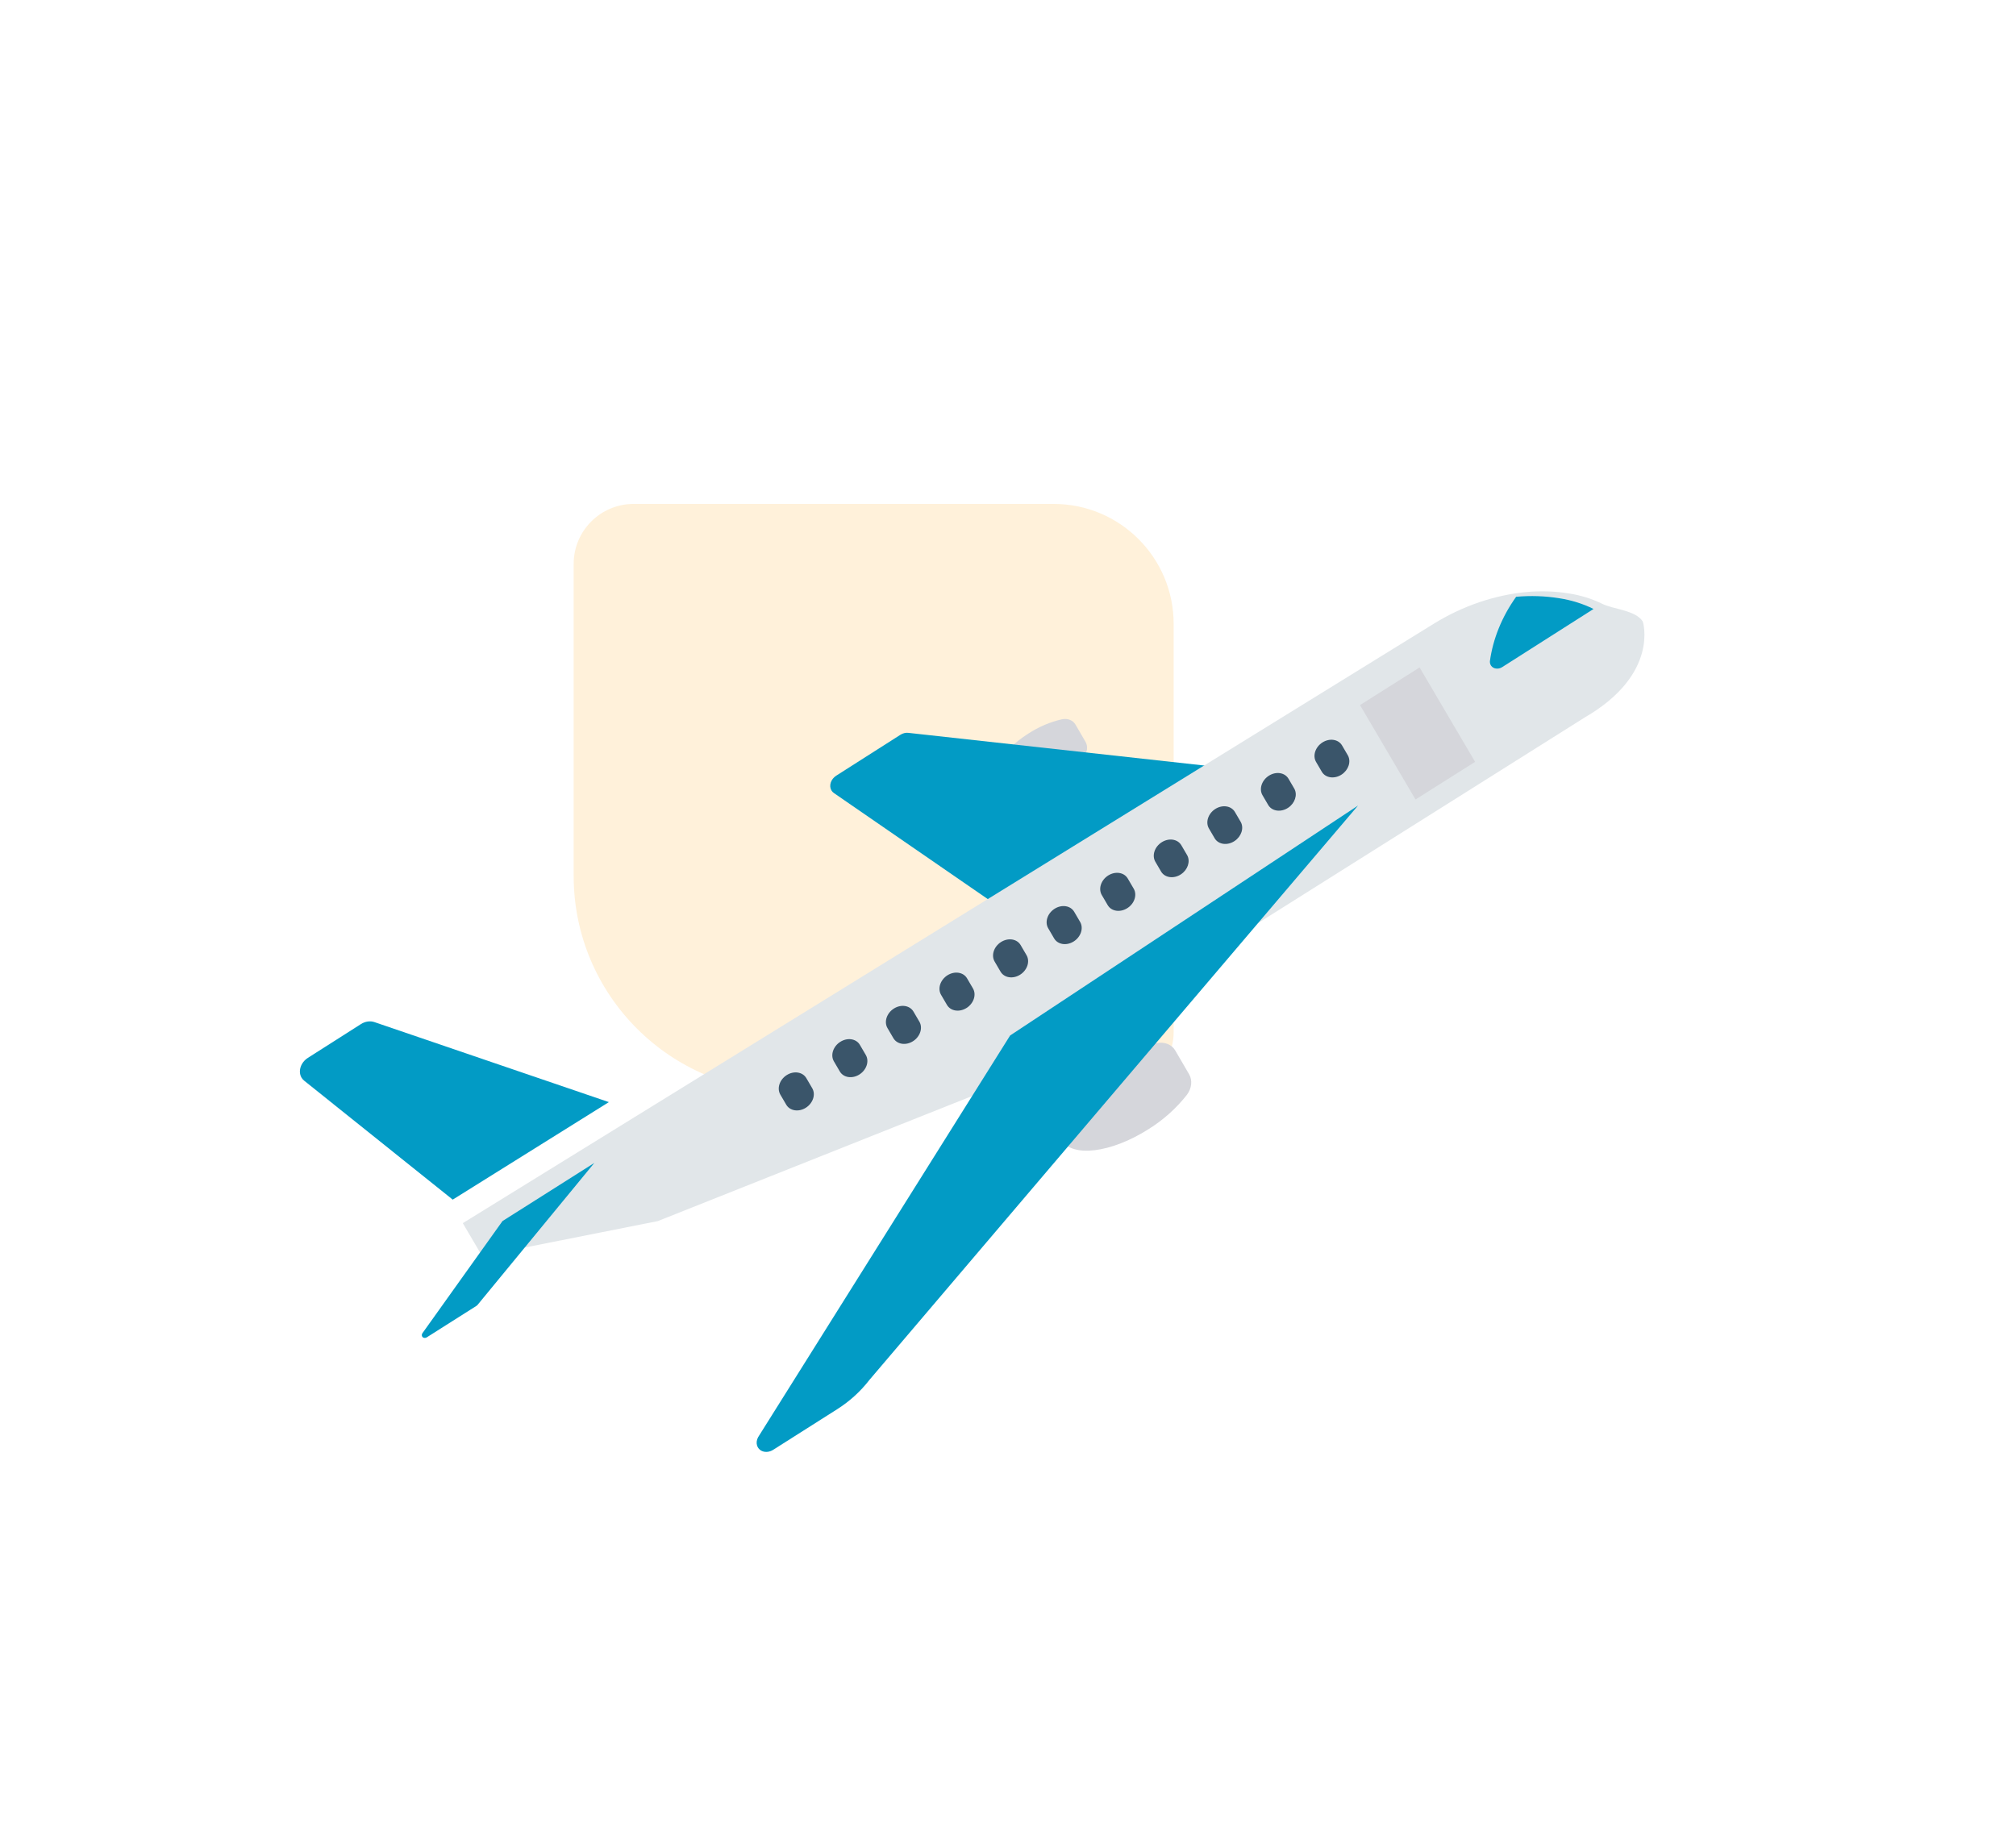
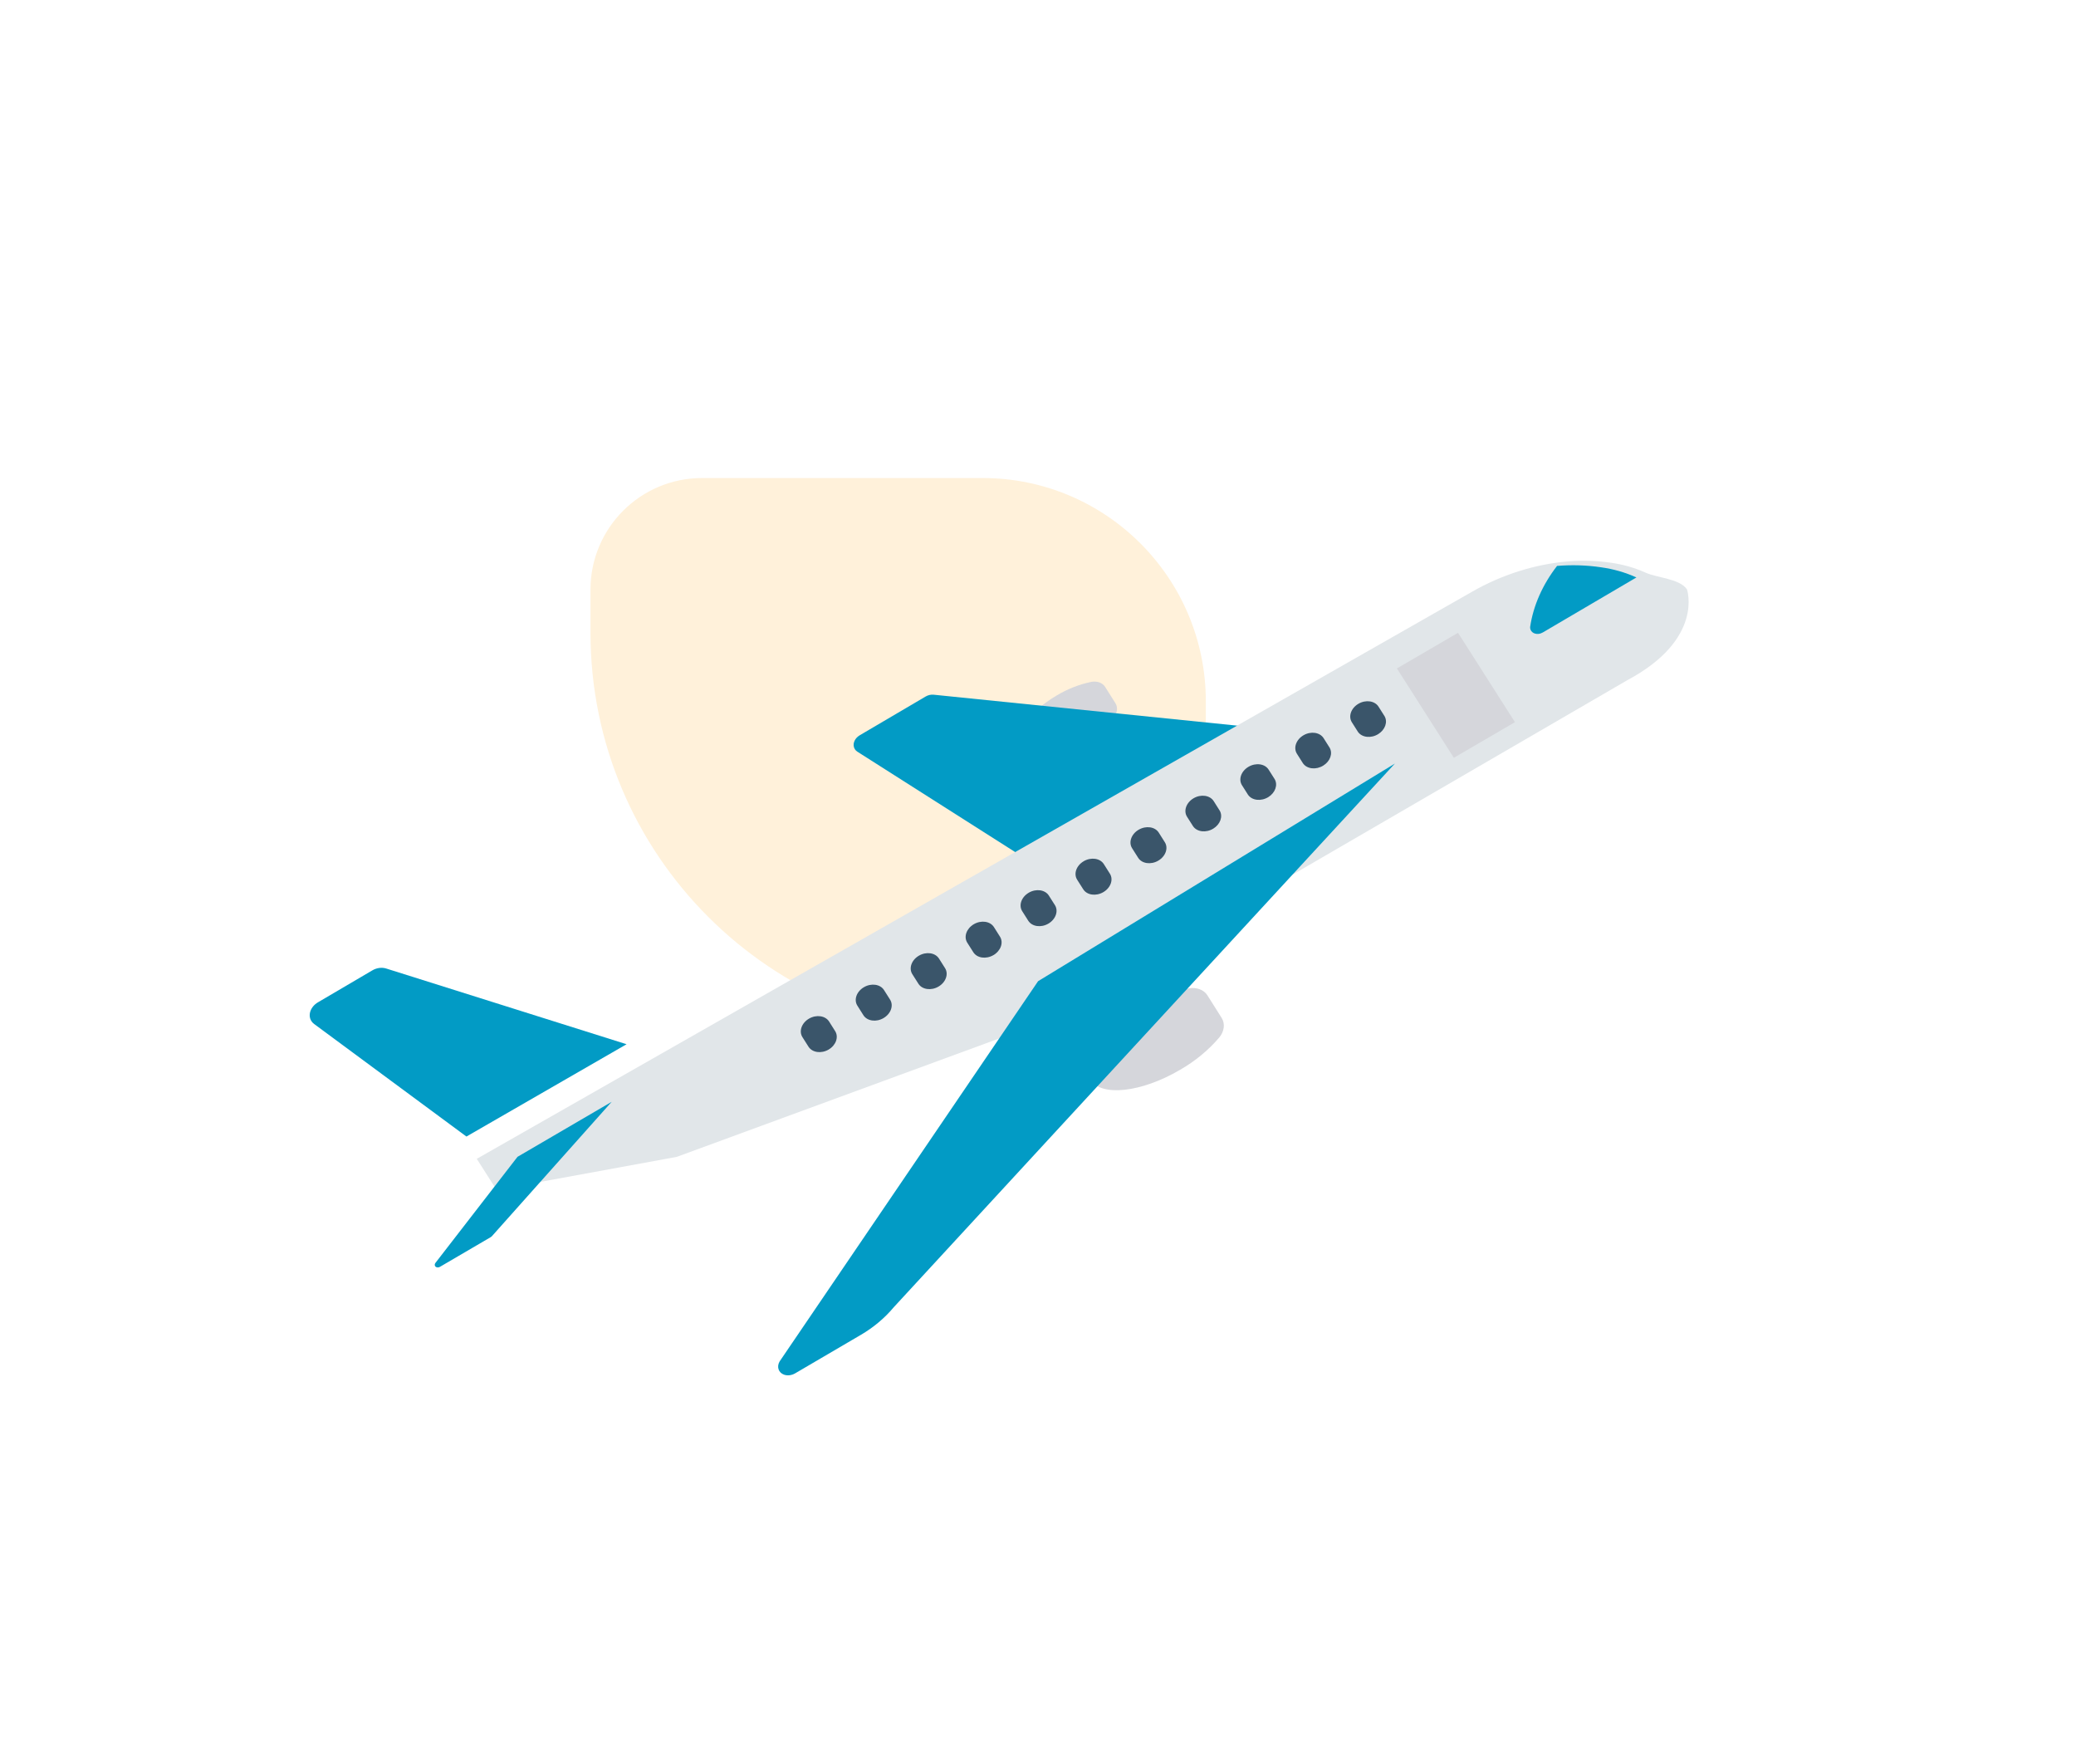
- <svg xmlns="http://www.w3.org/2000/svg" width="168" height="154" viewBox="0 0 168 154" fill="none">
-   <path d="M47.805 73C47.805 82.941 55.864 91 65.805 91L92.805 91C95.567 91 97.805 88.761 97.805 86L97.805 52C97.805 46.477 93.328 42 87.805 42L52.805 42C50.044 42 47.805 44.239 47.805 47L47.805 73Z" fill="#FFF1DA" />
-   <path d="M96.389 86.941C95.031 87.246 93.708 87.809 92.502 88.597C89.361 90.598 87.534 93.455 88.421 94.977C89.308 96.499 92.573 96.109 95.714 94.108C96.936 93.349 98.021 92.378 98.903 91.256C99.312 90.714 99.386 90.038 99.091 89.533L97.939 87.556C97.645 87.049 97.037 86.809 96.389 86.941Z" fill="#D5D6DB" />
-   <path d="M88.502 59.948C87.517 60.169 86.558 60.578 85.683 61.149C83.407 62.6 82.081 64.671 82.723 65.774C83.366 66.877 85.734 66.594 88.011 65.143C88.897 64.592 89.684 63.888 90.324 63.074C90.62 62.681 90.673 62.192 90.459 61.826L89.625 60.394C89.413 60.027 88.972 59.852 88.502 59.948Z" fill="#D5D6DB" />
-   <path d="M75.688 61.079C75.469 61.054 75.235 61.113 75.032 61.242L69.684 64.65C69.237 64.935 69.058 65.482 69.284 65.873C69.336 65.963 69.407 66.039 69.494 66.098L82.675 75.183L100.509 63.819L75.688 61.079Z" fill="#029BC5" />
-   <path d="M132.065 59.794L83.533 90.346L54.82 101.772L40.177 104.682L38.566 101.945L119.461 51.998C121.872 50.504 124.558 49.586 127.246 49.339C128.424 49.237 129.587 49.276 130.708 49.455C131.702 49.606 132.645 49.896 133.508 50.319C134.472 50.797 136.307 50.852 136.901 51.805C136.903 51.803 138.305 56.178 132.065 59.794Z" fill="#E1E6E9" />
-   <path d="M84.176 86.304L63.181 119.774C62.919 120.244 63.074 120.77 63.528 120.949C63.807 121.059 64.148 121.016 64.434 120.834L69.778 117.444C70.806 116.791 71.716 115.963 72.452 115.009L113.169 67.14L84.176 86.304Z" fill="#029BC5" />
-   <path d="M31.197 85.186C30.846 85.066 30.43 85.129 30.078 85.353L25.66 88.166C25.058 88.549 24.819 89.285 25.124 89.811C25.183 89.911 25.258 89.999 25.349 90.071L37.726 99.984L50.739 91.856L31.197 85.186Z" fill="#029BC5" />
-   <path d="M41.874 101.771L35.213 111.1C35.115 111.234 35.138 111.403 35.264 111.476C35.355 111.529 35.479 111.519 35.58 111.452L39.708 108.836C39.74 108.815 39.769 108.79 39.793 108.761L49.527 96.926L41.874 101.771Z" fill="#029BC5" />
-   <path d="M129.911 49.857C128.757 49.672 127.559 49.632 126.346 49.739C125.165 51.39 124.411 53.245 124.157 55.118C124.139 55.494 124.442 55.765 124.835 55.723C124.957 55.71 125.079 55.667 125.188 55.598L132.796 50.754C131.906 50.315 130.935 50.013 129.911 49.857Z" fill="#029BC5" />
-   <path d="M113.332 58.765L118.299 55.628L122.926 63.497L117.959 66.634L113.332 58.765Z" fill="#D5D6DB" />
-   <path d="M110.207 61.877C109.608 62.257 109.369 62.986 109.673 63.505L110.165 64.347C110.489 64.854 111.228 64.943 111.816 64.546C112.376 64.168 112.602 63.481 112.332 62.974L111.84 62.133C111.536 61.613 110.805 61.499 110.207 61.877Z" fill="#3A556A" />
-   <path d="M105.742 64.65C105.144 65.029 104.904 65.758 105.208 66.278L105.701 67.12C106.025 67.626 106.764 67.715 107.352 67.319C107.912 66.941 108.137 66.254 107.868 65.747L107.375 64.905C107.071 64.386 106.341 64.272 105.742 64.65Z" fill="#3A556A" />
-   <path d="M101.276 67.423C100.679 67.803 100.44 68.531 100.744 69.05L101.236 69.892C101.56 70.399 102.299 70.488 102.887 70.091C103.447 69.713 103.673 69.026 103.403 68.519L102.911 67.677C102.607 67.158 101.875 67.044 101.276 67.423Z" fill="#3A556A" />
-   <path d="M96.812 70.196C96.214 70.575 95.976 71.303 96.279 71.823L96.772 72.665C97.096 73.171 97.835 73.26 98.423 72.863C98.983 72.486 99.208 71.799 98.939 71.292L98.446 70.45C98.142 69.93 97.411 69.817 96.812 70.196Z" fill="#3A556A" />
-   <path d="M92.348 72.968C91.75 73.348 91.511 74.076 91.815 74.596L92.308 75.438C92.611 75.957 93.343 76.071 93.941 75.692C94.539 75.313 94.778 74.585 94.475 74.066L93.982 73.224C93.679 72.704 92.948 72.589 92.349 72.968C92.349 72.968 92.349 72.968 92.348 72.968Z" fill="#3A556A" />
-   <path d="M87.884 75.741C87.285 76.121 87.047 76.849 87.351 77.368L87.843 78.211C88.147 78.73 88.878 78.844 89.477 78.465C90.075 78.086 90.314 77.358 90.01 76.838L89.518 75.996C89.215 75.476 88.484 75.362 87.885 75.74C87.885 75.74 87.884 75.741 87.884 75.741Z" fill="#3A556A" />
-   <path d="M83.419 78.513C82.821 78.893 82.582 79.621 82.886 80.141L83.379 80.983C83.683 81.502 84.415 81.615 85.013 81.235C85.609 80.856 85.848 80.13 85.545 79.611L85.053 78.769C84.749 78.249 84.018 78.135 83.419 78.513Z" fill="#3A556A" />
-   <path d="M78.954 81.286C78.356 81.666 78.118 82.394 78.422 82.913L78.914 83.756C79.219 84.275 79.95 84.387 80.548 84.008C81.145 83.629 81.383 82.902 81.081 82.383L80.588 81.541C80.285 81.022 79.553 80.907 78.954 81.286Z" fill="#3A556A" />
-   <path d="M74.49 84.058C73.892 84.438 73.653 85.166 73.957 85.686L74.45 86.528C74.754 87.047 75.486 87.159 76.084 86.78C76.68 86.401 76.919 85.674 76.617 85.156L76.124 84.314C75.82 83.794 75.089 83.68 74.49 84.058Z" fill="#3A556A" />
-   <path d="M70.025 86.832C69.426 87.21 69.187 87.939 69.491 88.458L69.492 88.459L69.984 89.301C70.288 89.82 71.02 89.933 71.618 89.553C72.215 89.174 72.453 88.448 72.151 87.929L71.658 87.087C71.355 86.567 70.623 86.453 70.025 86.832Z" fill="#3A556A" />
-   <path d="M65.561 89.603C64.963 89.982 64.724 90.71 65.028 91.23L65.028 91.231L65.521 92.073C65.825 92.592 66.557 92.704 67.155 92.325C67.751 91.946 67.99 91.219 67.688 90.701L67.195 89.859C66.891 89.339 66.16 89.225 65.561 89.603Z" fill="#3A556A" />
+ <svg xmlns="http://www.w3.org/2000/svg" width="93" height="79" viewBox="0 0 93 79" fill="none">
+   <path d="M26.452 28.338C26.452 38.279 34.511 46.338 44.452 46.338L49.018 46.338C51.779 46.338 54.018 44.099 54.018 41.338L54.018 31.412C54.018 25.889 49.54 21.412 44.018 21.412L31.452 21.412C28.691 21.412 26.452 23.65 26.452 26.412L26.452 28.338Z" fill="#FFF1DA" />
+   <path d="M53.237 44.273C52.488 44.428 51.759 44.715 51.094 45.115C49.362 46.133 48.355 47.587 48.844 48.361C49.333 49.135 51.133 48.937 52.865 47.919C53.538 47.533 54.137 47.039 54.623 46.468C54.849 46.192 54.889 45.849 54.726 45.592L54.091 44.586C53.93 44.328 53.594 44.206 53.237 44.273Z" fill="#D5D6DB" />
+   <path d="M48.889 30.542C48.346 30.654 47.817 30.862 47.335 31.153C46.08 31.891 45.349 32.944 45.703 33.505C46.057 34.066 47.363 33.923 48.618 33.185C49.106 32.904 49.54 32.546 49.893 32.132C50.056 31.932 50.086 31.683 49.968 31.497L49.508 30.769C49.391 30.582 49.148 30.493 48.889 30.542Z" fill="#D5D6DB" />
+   <path d="M41.824 31.117C41.703 31.105 41.574 31.134 41.463 31.2L38.514 32.934C38.267 33.078 38.169 33.357 38.294 33.556C38.322 33.602 38.362 33.641 38.409 33.67L45.676 38.292L55.508 32.511L41.824 31.117Z" fill="#029BC5" />
+   <path d="M72.905 30.464L46.149 46.005L30.319 51.818L22.246 53.298L21.358 51.906L65.957 26.498C67.286 25.738 68.767 25.271 70.249 25.145C70.898 25.093 71.539 25.113 72.157 25.204C72.705 25.281 73.225 25.429 73.701 25.643C74.233 25.887 75.244 25.915 75.572 26.399C75.573 26.399 76.346 28.624 72.905 30.464V30.464Z" fill="#E1E6E9" />
+   <path d="M46.504 43.949L34.929 60.975C34.784 61.214 34.87 61.482 35.12 61.573C35.274 61.629 35.462 61.607 35.62 61.515L38.566 59.79C39.133 59.458 39.634 59.037 40.04 58.552L62.488 34.201L46.504 43.949Z" fill="#029BC5" />
+   <path d="M17.296 43.38C17.102 43.32 16.873 43.351 16.679 43.465L14.243 44.896C13.911 45.091 13.779 45.466 13.948 45.733C13.98 45.784 14.022 45.829 14.072 45.866L20.895 50.908L28.069 46.773L17.296 43.38Z" fill="#029BC5" />
+   <path d="M23.182 51.817L19.51 56.563C19.456 56.631 19.468 56.717 19.538 56.754C19.588 56.781 19.656 56.776 19.712 56.742L21.988 55.411C22.006 55.401 22.021 55.388 22.035 55.373L27.401 49.353L23.182 51.817Z" fill="#029BC5" />
+   <path d="M71.718 25.409C71.082 25.314 70.421 25.294 69.753 25.348C69.102 26.188 68.686 27.132 68.546 28.085C68.536 28.276 68.703 28.414 68.92 28.393C68.987 28.386 69.054 28.364 69.114 28.329L73.308 25.865C72.818 25.642 72.283 25.488 71.718 25.409Z" fill="#029BC5" />
+   <path d="M62.578 29.94L65.316 28.344L67.867 32.347L65.129 33.943L62.578 29.94Z" fill="#D5D6DB" />
+   <path d="M60.855 31.523C60.525 31.716 60.393 32.087 60.56 32.351L60.832 32.78C61.01 33.037 61.418 33.083 61.742 32.881C62.051 32.689 62.175 32.339 62.026 32.081L61.755 31.653C61.587 31.389 61.185 31.331 60.855 31.523V31.523Z" fill="#3A556A" />
+   <path d="M58.393 32.934C58.063 33.127 57.932 33.497 58.099 33.762L58.37 34.19C58.549 34.448 58.957 34.493 59.281 34.291C59.59 34.099 59.714 33.75 59.565 33.492L59.294 33.063C59.126 32.799 58.723 32.741 58.393 32.934V32.934Z" fill="#3A556A" />
+   <path d="M55.931 34.345C55.602 34.538 55.47 34.908 55.638 35.172L55.909 35.6C56.088 35.858 56.495 35.903 56.82 35.702C57.128 35.509 57.253 35.16 57.104 34.902L56.832 34.474C56.665 34.209 56.262 34.152 55.931 34.345V34.345Z" fill="#3A556A" />
+   <path d="M53.47 35.755C53.141 35.948 53.009 36.318 53.176 36.583L53.448 37.011C53.626 37.268 54.034 37.314 54.358 37.112C54.667 36.92 54.791 36.57 54.642 36.312L54.371 35.884C54.203 35.62 53.8 35.562 53.47 35.755V35.755Z" fill="#3A556A" />
+   <path d="M51.009 37.165C50.679 37.358 50.548 37.729 50.715 37.993L50.987 38.422C51.154 38.686 51.557 38.744 51.887 38.551C52.217 38.358 52.349 37.988 52.181 37.724L51.91 37.295C51.743 37.031 51.34 36.972 51.01 37.165C51.01 37.165 51.009 37.165 51.009 37.165Z" fill="#3A556A" />
+   <path d="M48.548 38.576C48.218 38.769 48.086 39.139 48.254 39.404L48.526 39.832C48.693 40.096 49.096 40.154 49.426 39.961C49.756 39.769 49.888 39.398 49.72 39.134L49.449 38.705C49.282 38.441 48.879 38.383 48.548 38.575C48.548 38.575 48.548 38.576 48.548 38.576Z" fill="#3A556A" />
+   <path d="M46.086 39.986C45.757 40.179 45.625 40.55 45.793 40.814L46.064 41.242C46.232 41.506 46.635 41.564 46.965 41.371C47.294 41.178 47.425 40.808 47.259 40.544L46.987 40.116C46.82 39.852 46.417 39.793 46.086 39.986Z" fill="#3A556A" />
+   <path d="M43.625 41.397C43.295 41.59 43.164 41.96 43.331 42.224L43.603 42.653C43.771 42.917 44.174 42.974 44.504 42.781C44.833 42.588 44.964 42.219 44.797 41.955L44.526 41.526C44.358 41.262 43.955 41.204 43.625 41.397Z" fill="#3A556A" />
+   <path d="M41.164 42.807C40.834 43 40.703 43.37 40.87 43.635L41.142 44.063C41.309 44.327 41.713 44.384 42.042 44.191C42.371 43.999 42.503 43.629 42.336 43.365L42.065 42.937C41.897 42.672 41.494 42.614 41.164 42.807Z" fill="#3A556A" />
+   <path d="M38.702 44.218C38.372 44.41 38.24 44.781 38.408 45.045L38.408 45.045L38.679 45.474C38.847 45.738 39.251 45.795 39.58 45.602C39.909 45.409 40.041 45.04 39.874 44.776L39.602 44.347C39.435 44.083 39.032 44.025 38.702 44.218Z" fill="#3A556A" />
+   <path d="M36.241 45.627C35.911 45.82 35.779 46.191 35.947 46.455L35.947 46.455L36.219 46.884C36.387 47.148 36.79 47.205 37.12 47.012C37.449 46.819 37.58 46.45 37.413 46.186L37.142 45.757C36.974 45.493 36.571 45.435 36.241 45.627Z" fill="#3A556A" />
</svg>
